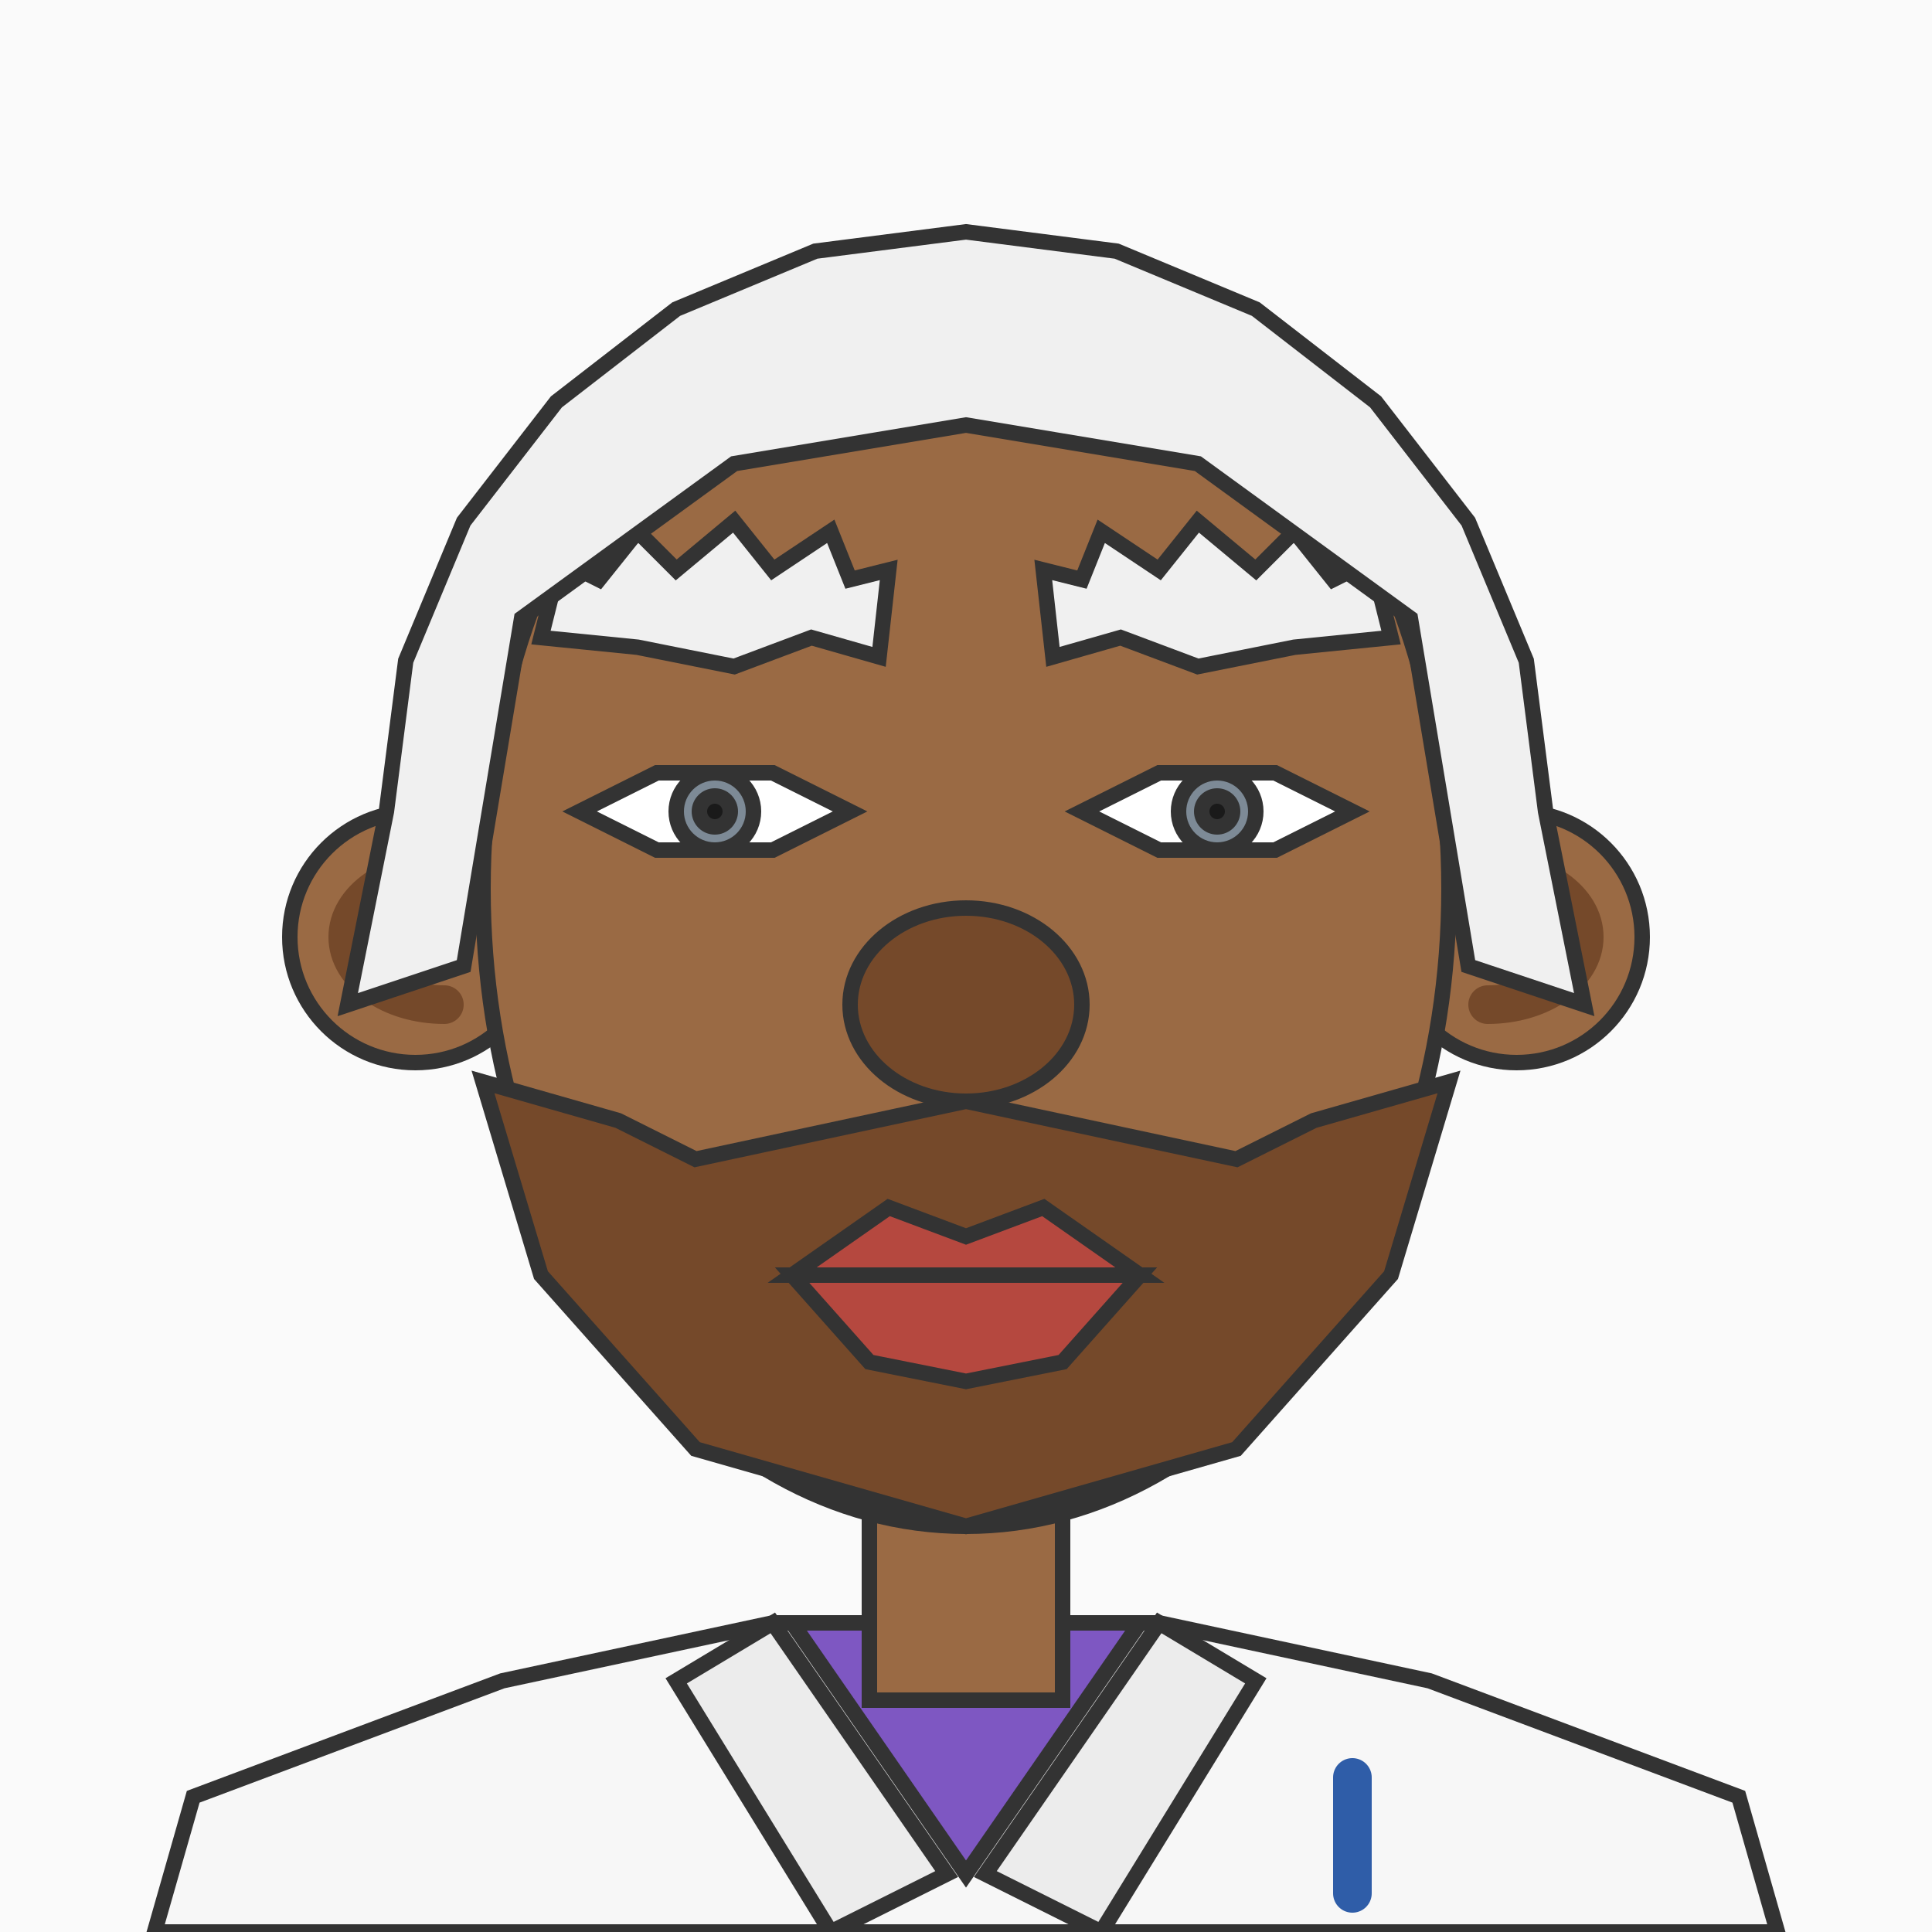
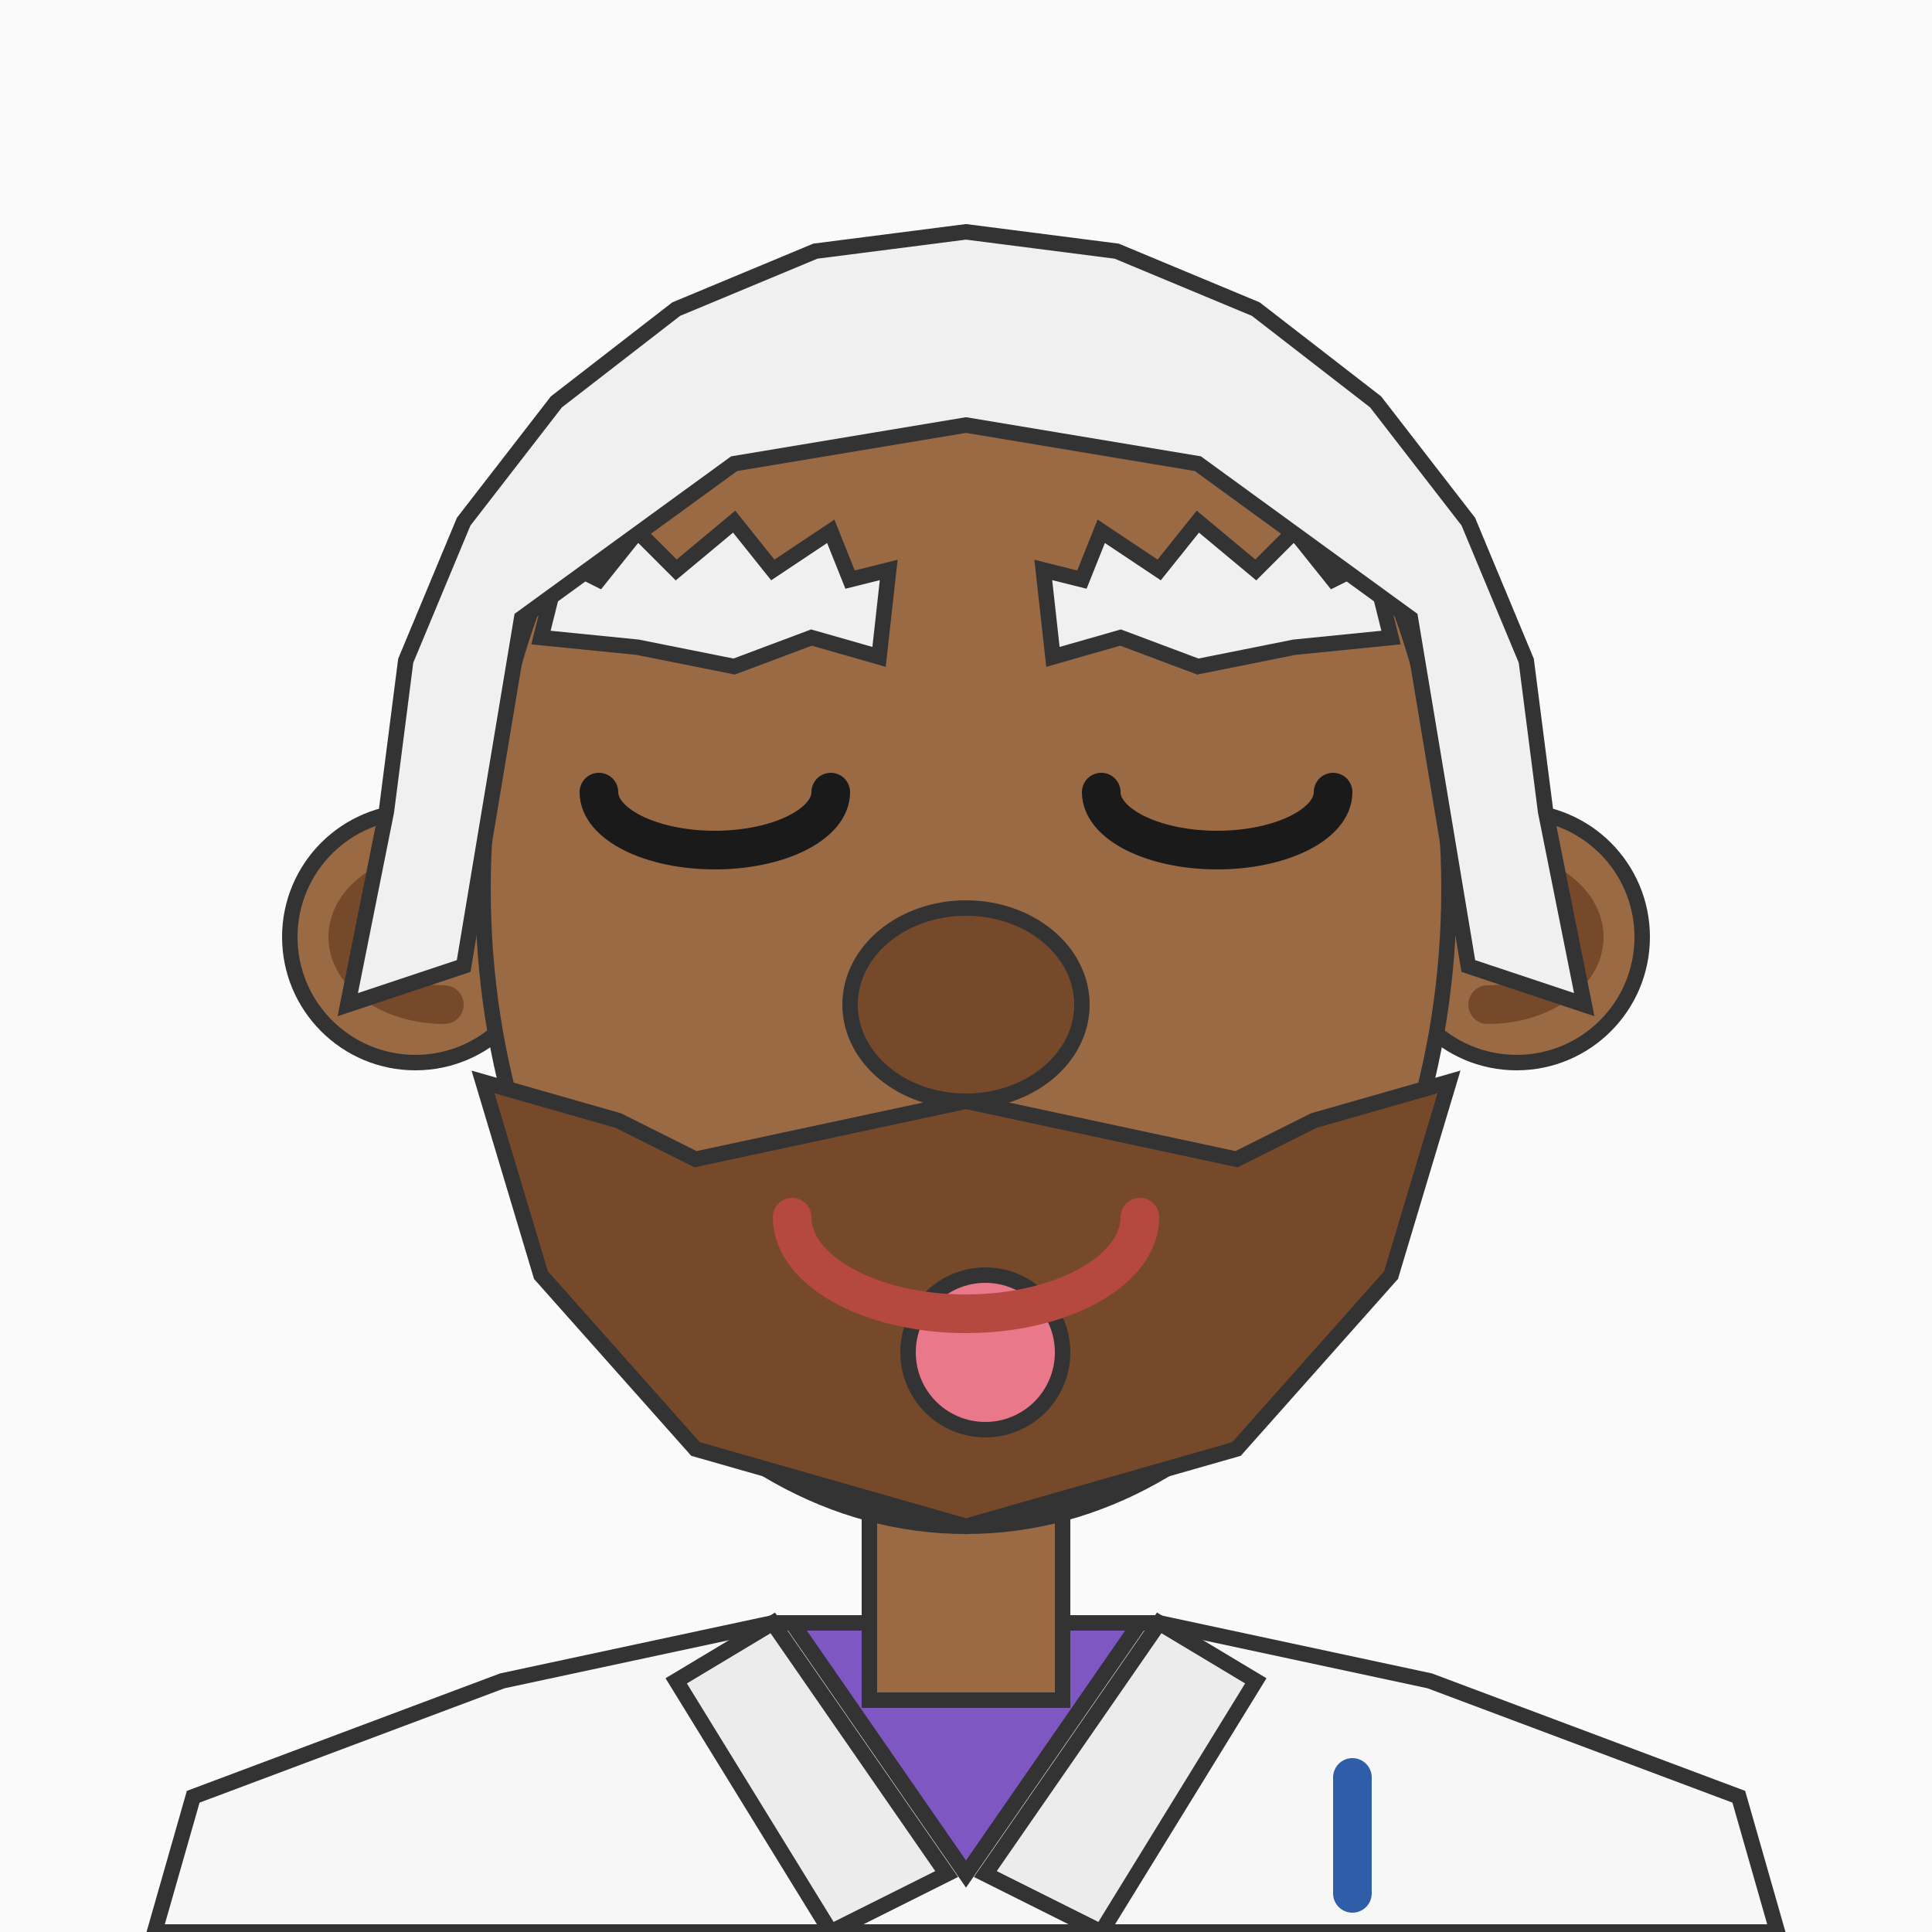
<svg xmlns="http://www.w3.org/2000/svg" viewBox="0 0 100 100" width="200" height="200">
  <rect width="100" height="100" fill="#fafafa" />
  <polygon points="8,100 10,93 26,87 40,84 60,84 74,87 90,93 92,100" fill="#F7F7F7" stroke="#333" stroke-width="0.8" />
  <polygon points="41,84 59,84 50,97" fill="#7E57C2" stroke="#333" stroke-width="0.8" />
  <polygon points="40,84 49,97 43,100 35,87" fill="#ECECEC" stroke="#333" stroke-width="0.8" />
  <polygon points="60,84 51,97 57,100 65,87" fill="#ECECEC" stroke="#333" stroke-width="0.8" />
  <polyline points="70,92 70,98" fill="none" stroke="#2F5DA8" stroke-width="2" stroke-linecap="round" stroke-linejoin="round" />
  <rect x="45" y="70" width="10" height="18" fill="#9A6A44" stroke="#333" stroke-width="0.8" />
  <ellipse cx="21.5" cy="48.5" rx="6.5" ry="6.5" fill="#9A6A44" stroke="#333" stroke-width="0.8" />
  <path d="M23 45 A5 3.5 0 0 0 23 52" fill="none" stroke="#75492A" stroke-width="2" stroke-linecap="round" stroke-linejoin="round" />
  <ellipse cx="78.5" cy="48.5" rx="6.5" ry="6.5" fill="#9A6A44" stroke="#333" stroke-width="0.8" />
  <path d="M77 45 A5 3.5 0 0 1 77 52" fill="none" stroke="#75492A" stroke-width="2" stroke-linecap="round" stroke-linejoin="round" />
  <ellipse cx="50" cy="46" rx="25" ry="33" fill="#9A6A44" stroke="#333" stroke-width="0.8" />
  <polygon points="75,56 72,66 64,75 50,79 36,75 28,66 25,56 32,58 36,60 50,57 64,60 68,58" fill="#75492A" stroke="#333" stroke-width="0.8" />
-   <polygon points="41,66 46,62.5 50,64 54,62.5 59,66" fill="#B5483F" stroke="#333" stroke-width="0.8" />
-   <polygon points="41,66 59,66 55,70.5 50,71.5 45,70.5" fill="#B5483F" stroke="#333" stroke-width="0.8" />
+   <ellipse cx="51" cy="70" rx="4" ry="4" fill="#E8788A" stroke="#333" stroke-width="0.8" />
+   <path d="M41 63 A9 5 0 0 0 59 63" fill="none" stroke="#B5483F" stroke-width="2" stroke-linecap="round" stroke-linejoin="round" />
  <ellipse cx="50" cy="52" rx="6" ry="5" fill="#75492A" stroke="#333" stroke-width="0.8" />
-   <polygon points="30,42 34,40 40,40 44,42 40,44 34,44" fill="#FFFFFF" stroke="#333" stroke-width="0.8" />
-   <ellipse cx="37" cy="42" rx="2" ry="2" fill="#7D8A96" stroke="#333" stroke-width="0.8" />
-   <ellipse cx="37" cy="42" rx="0.8" ry="0.8" fill="#1A1A1A" stroke="#333" stroke-width="0.8" />
-   <polygon points="70,42 66,40 60,40 56,42 60,44 66,44" fill="#FFFFFF" stroke="#333" stroke-width="0.8" />
-   <ellipse cx="63" cy="42" rx="2" ry="2" fill="#7D8A96" stroke="#333" stroke-width="0.8" />
-   <ellipse cx="63" cy="42" rx="0.8" ry="0.8" fill="#1A1A1A" stroke="#333" stroke-width="0.8" />
+   <path d="M31 41 A6 3 0 0 0 43 41" fill="none" stroke="#1A1A1A" stroke-width="2" stroke-linecap="round" stroke-linejoin="round" />
+   <path d="M57 41 A6 3 0 0 0 69 41" fill="none" stroke="#1A1A1A" stroke-width="2" stroke-linecap="round" stroke-linejoin="round" />
  <polygon points="28,33 29,29 31,30 33,27.5 35,29.5 38,27 40,29.5 43,27.5 44,30 46,29.5 45.5,34 42,33 38,34.5 33,33.5" fill="#F0F0F0" stroke="#333" stroke-width="0.8" />
  <polygon points="72,33 71,29 69,30 67,27.5 65,29.5 62,27 60,29.5 57,27.5 56,30 54,29.5 54.5,34 58,33 62,34.5 67,33.5" fill="#F0F0F0" stroke="#333" stroke-width="0.8" />
  <polygon points="20,42 21,34.2 24,27 28.8,20.8 35,16 42.2,13 50,12 57.8,13 65,16 71.2,20.8 76,27 79,34.2 80,42 82,52 76,50 73,32 62,24 50,22 38,24 27,32 24,50 18,52" fill="#F0F0F0" stroke="#333" stroke-width="0.8" />
</svg>
